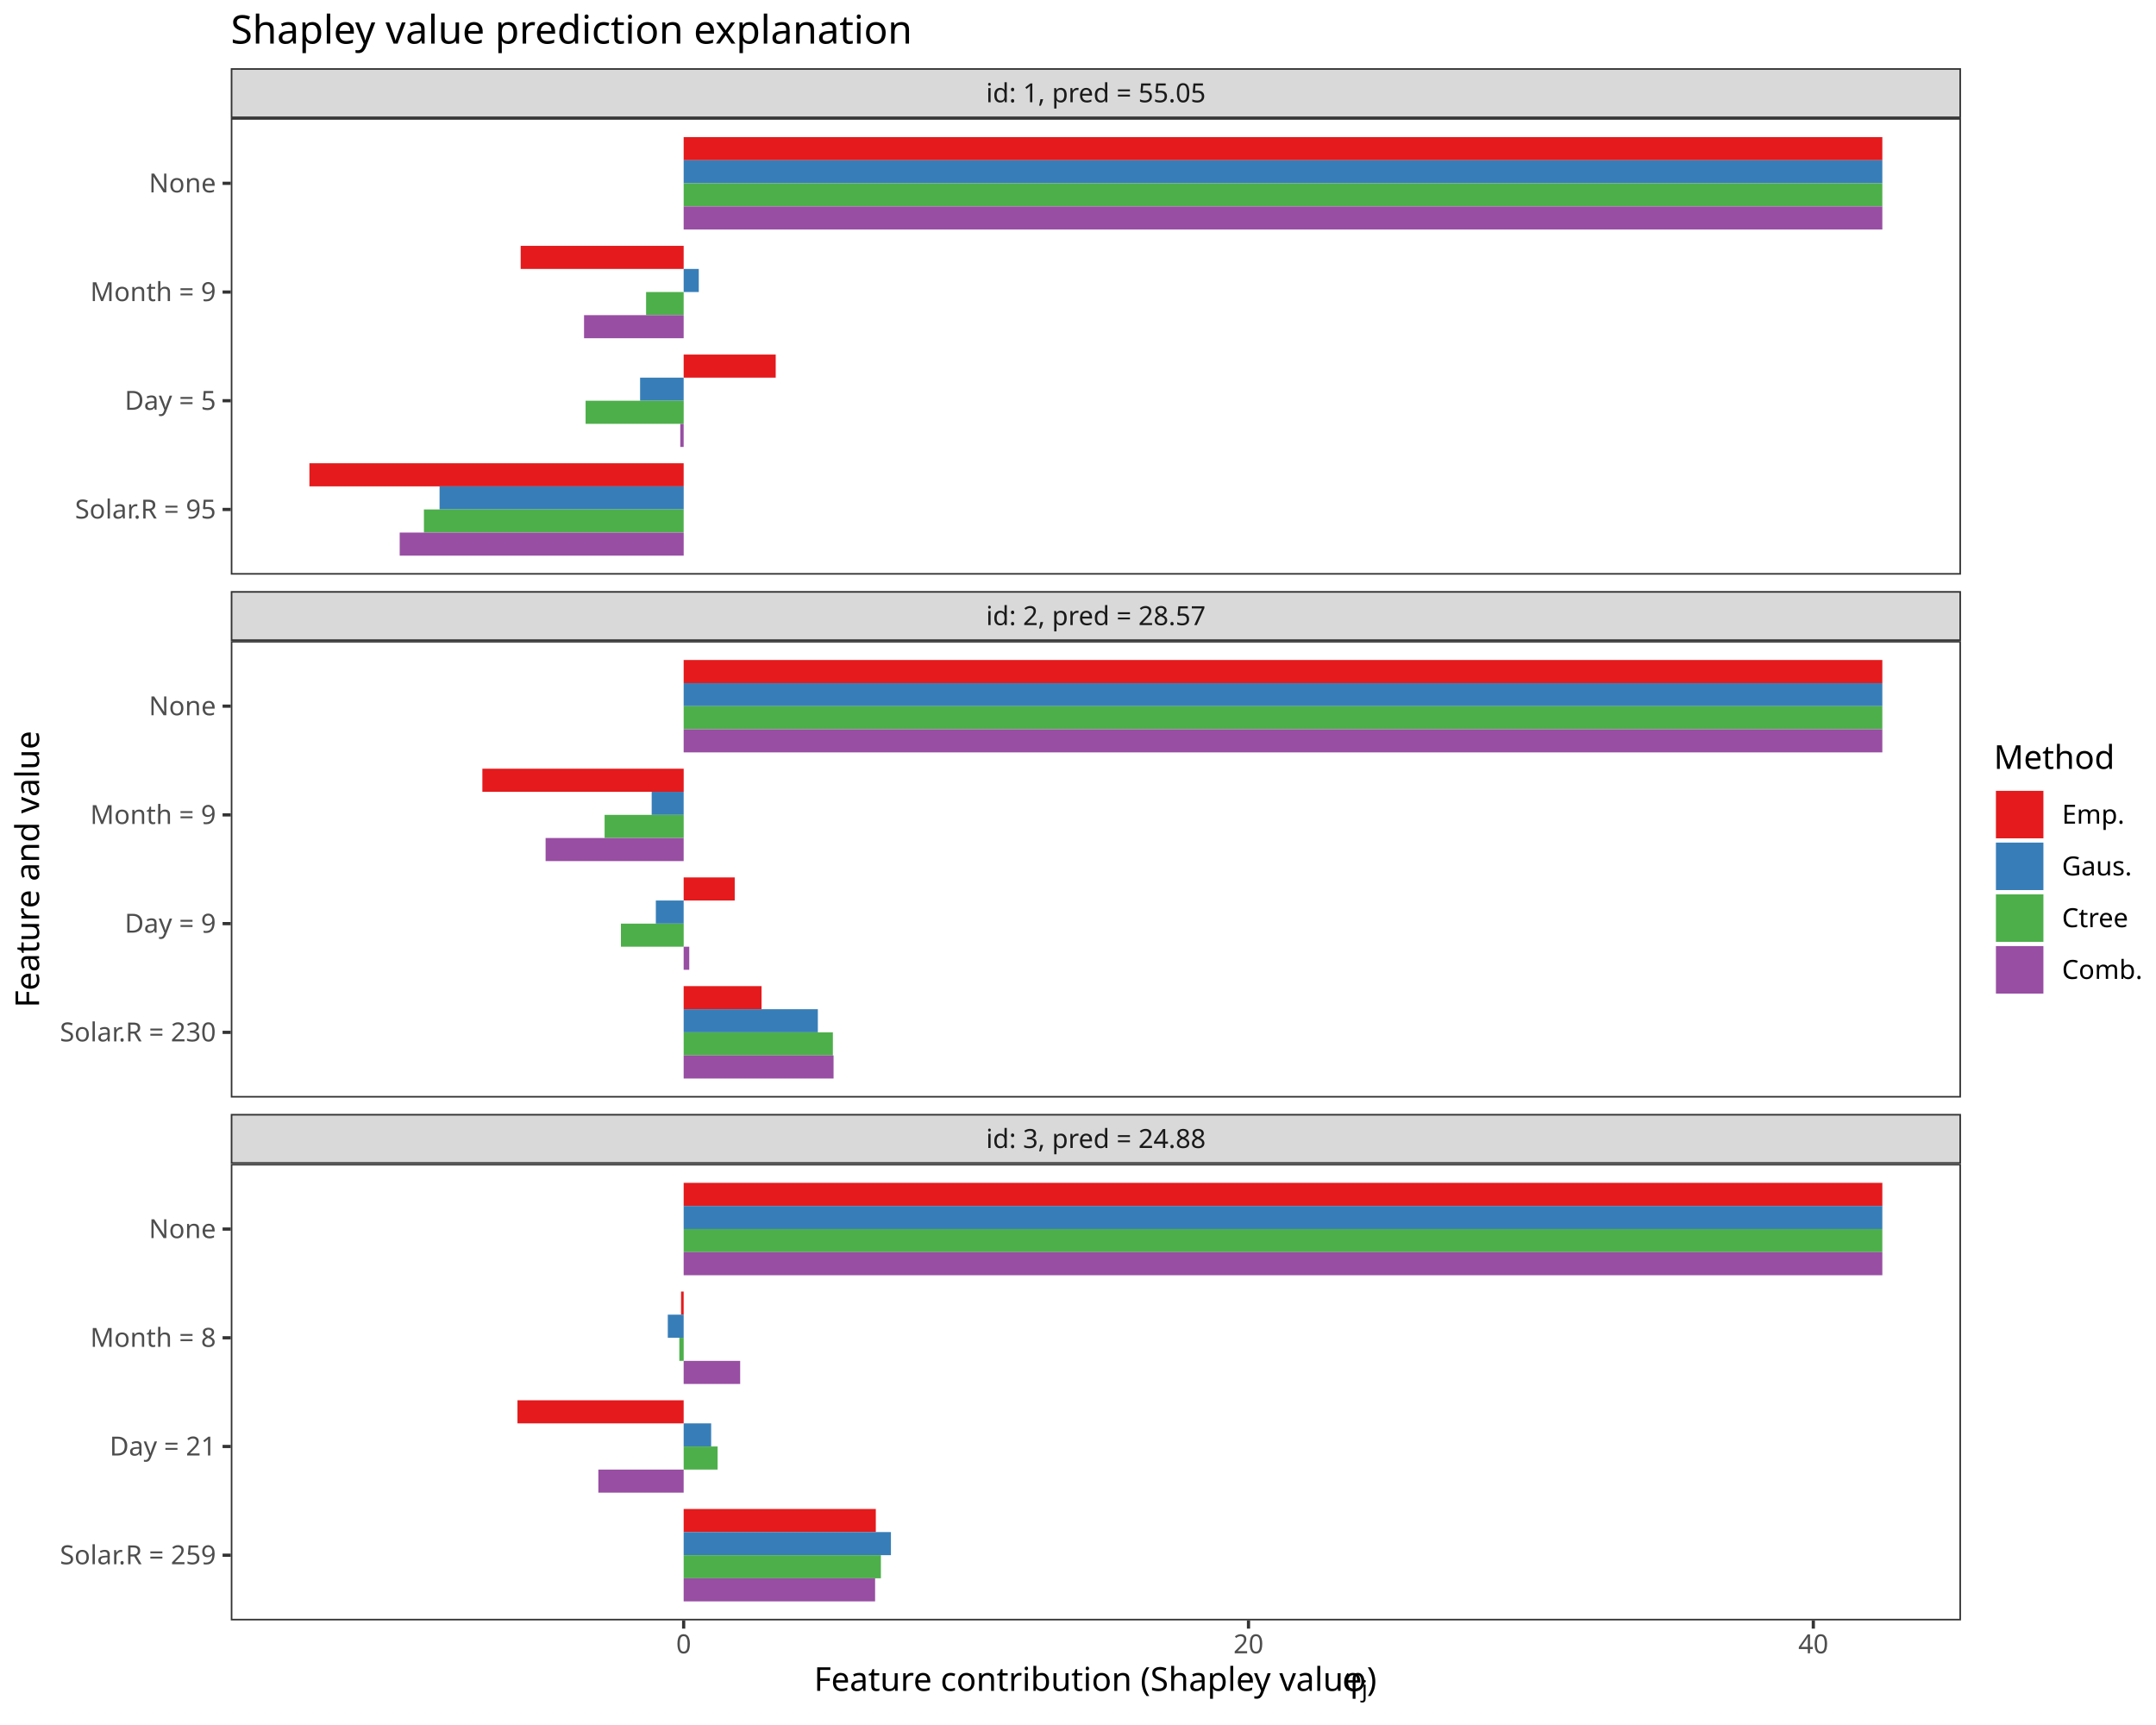
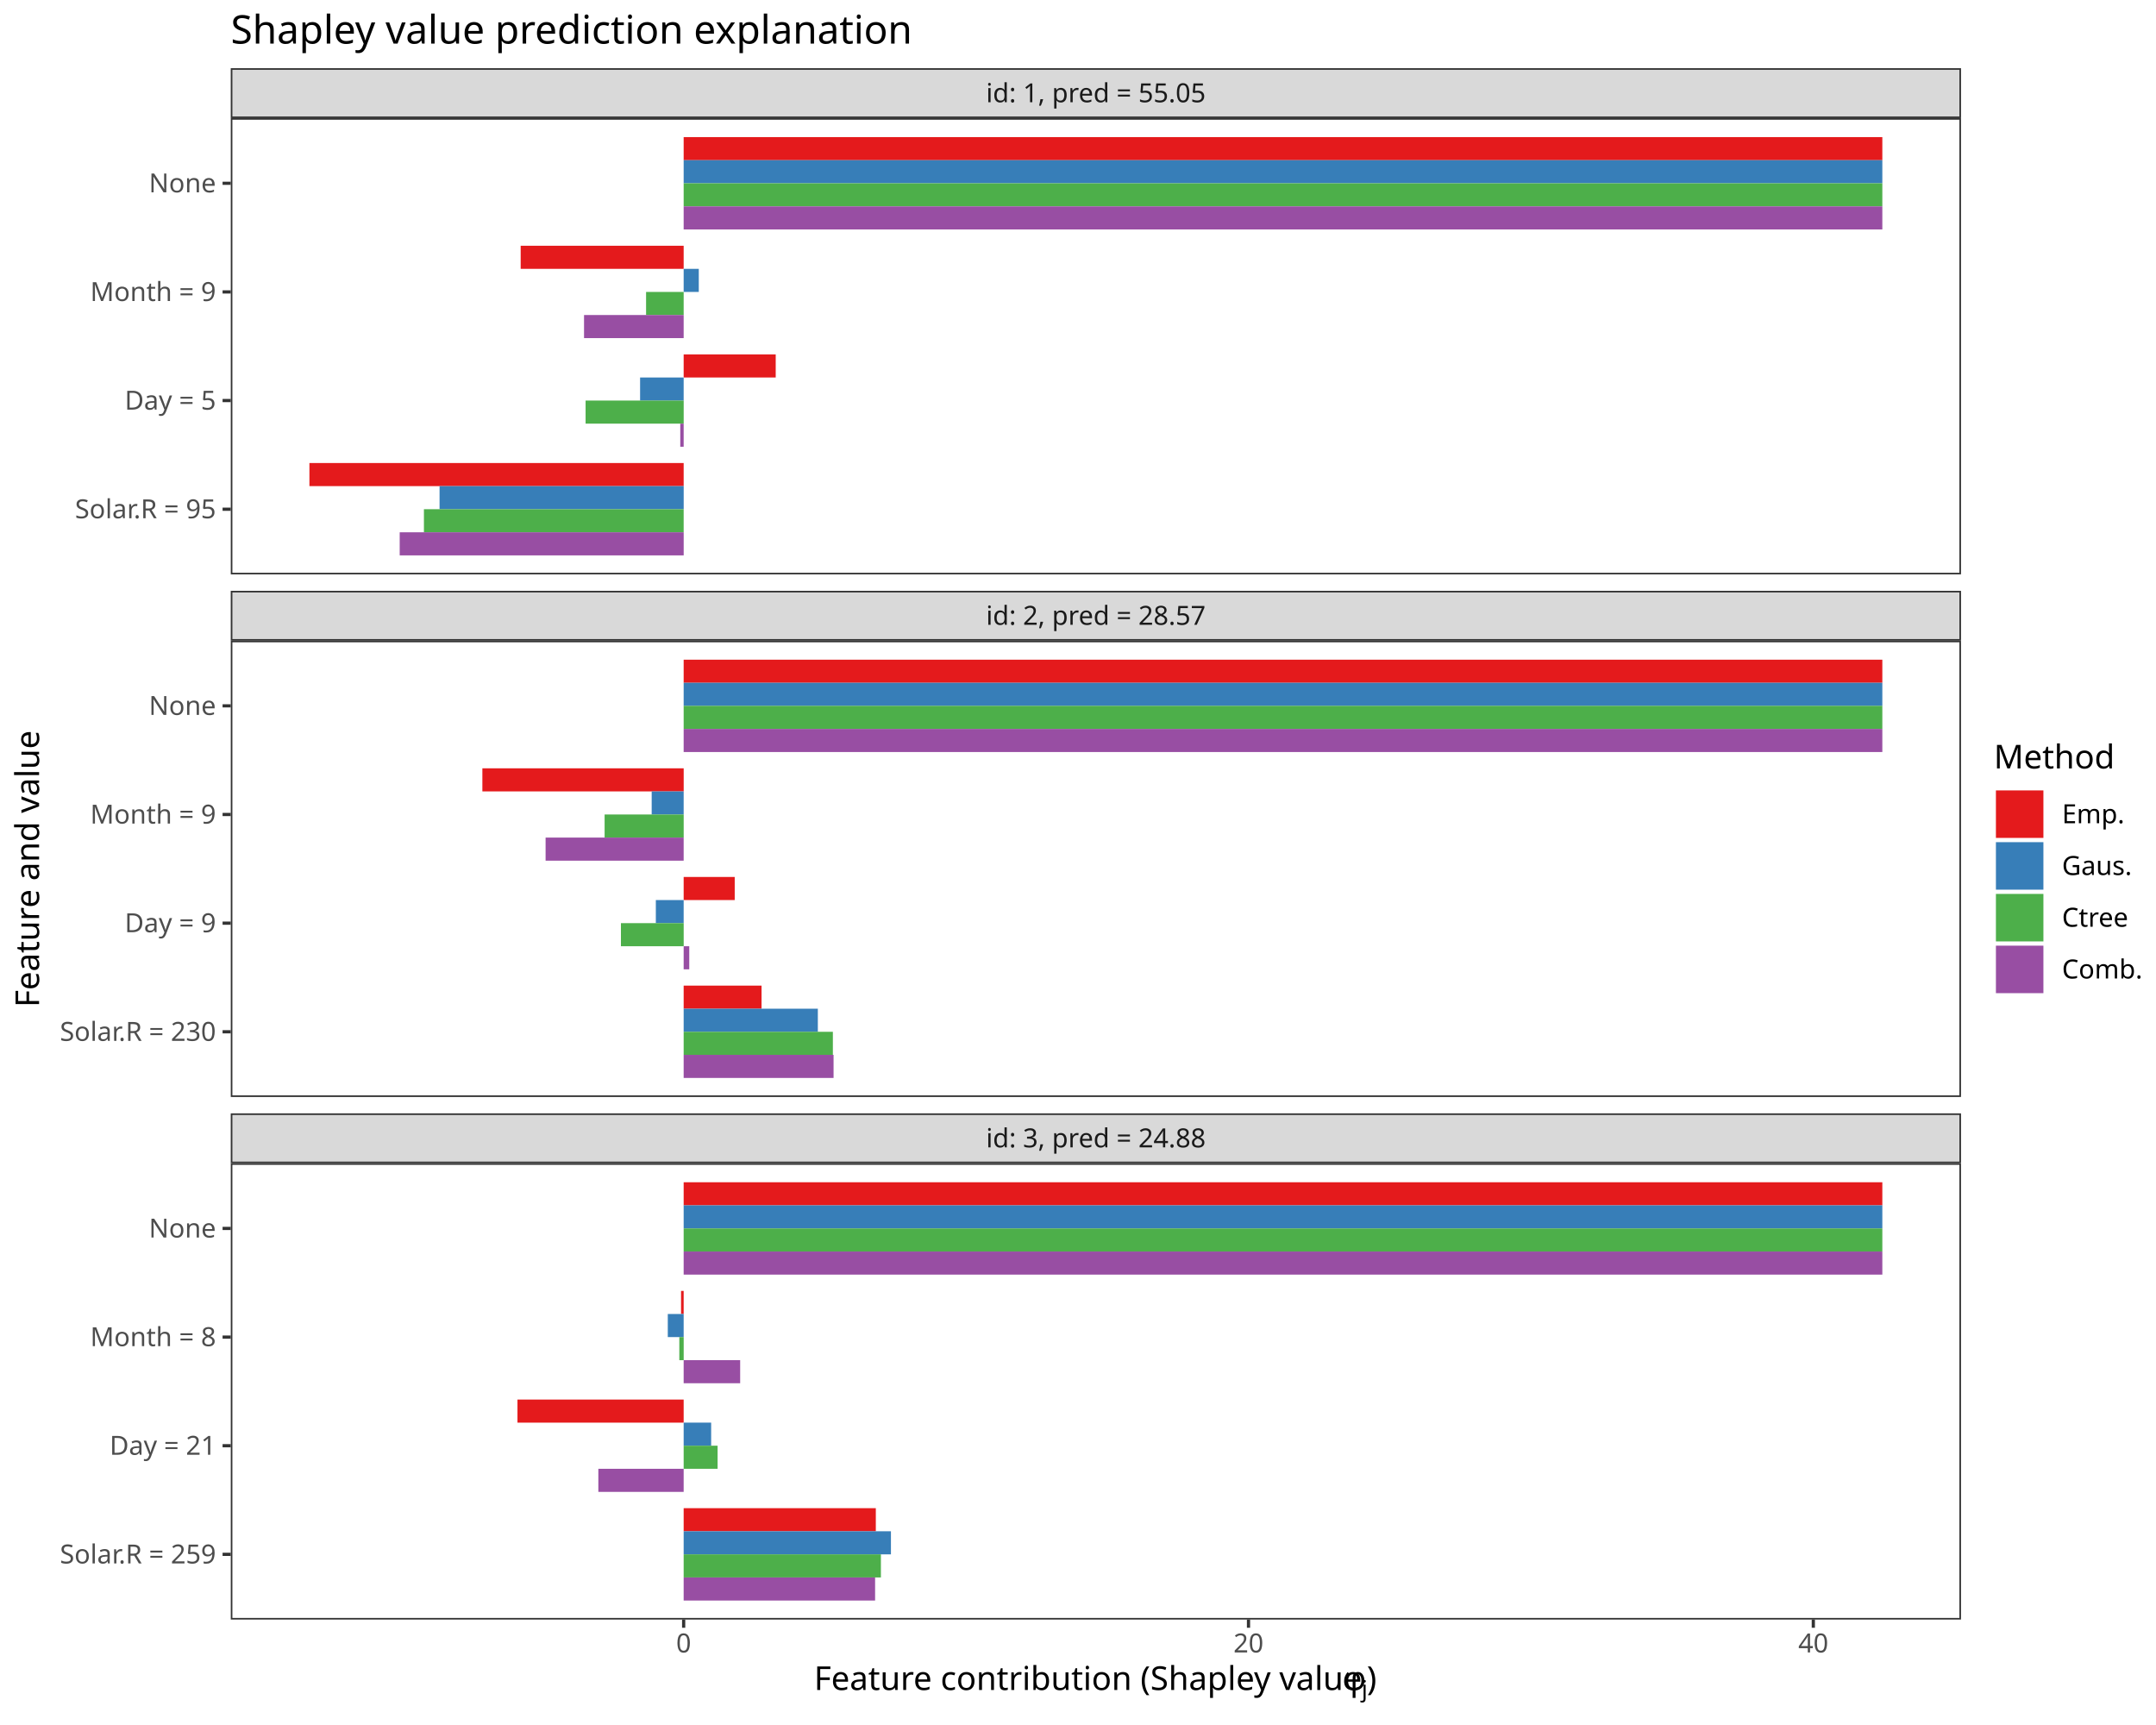
<svg xmlns="http://www.w3.org/2000/svg" class="svglite" data-engine-version="2.0" width="720.00pt" height="576.00pt" viewBox="0 0 720.00 576.00">
  <defs>
    <style type="text/css">
    .svglite line, .svglite polyline, .svglite polygon, .svglite path, .svglite rect, .svglite circle {
      fill: none;
      stroke: #000000;
      stroke-linecap: round;
      stroke-linejoin: round;
      stroke-miterlimit: 10.00;
    }
  </style>
  </defs>
  <rect width="100%" height="100%" style="stroke: none; fill: #FFFFFF;" />
  <defs>
    <clipPath id="cpMC4wMHw3MjAuMDB8MC4wMHw1NzYuMDA=">
      <rect x="0.00" y="0.00" width="720.00" height="576.00" />
    </clipPath>
  </defs>
  <g clip-path="url(#cpMC4wMHw3MjAuMDB8MC4wMHw1NzYuMDA=)">
-     <rect x="0.00" y="-0" width="720.00" height="576.00" style="stroke-width: 1.07; stroke: #FFFFFF; fill: #FFFFFF;" />
+     <rect x="0.00" y="0.00" width="720.00" height="576.00" style="stroke-width: 1.07; stroke: #FFFFFF; fill: #FFFFFF;" />
  </g>
  <defs>
-     <clipPath id="cpNzcuMDd8NjU0Ljg4fDM5LjQzfDE5MS44OQ==">
-       <rect x="77.07" y="39.43" width="577.81" height="152.46" />
+     <clipPath id="cpNzcuMDd8NjU0Ljg4fDM5LjQzfDE5MS44MA==">
+       <rect x="77.07" y="39.43" width="577.81" height="152.36" />
    </clipPath>
  </defs>
-   <g clip-path="url(#cpNzcuMDd8NjU0Ljg4fDM5LjQzfDE5MS44OQ==)">
-     <rect x="77.07" y="39.43" width="577.81" height="152.46" style="stroke-width: 1.07; stroke: none; fill: #FFFFFF;" />
-     <rect x="228.31" y="45.79" width="400.30" height="7.71" style="stroke-width: 1.07; stroke: none; stroke-linecap: butt; stroke-linejoin: miter; fill: #E41A1C;" />
-     <rect x="228.31" y="53.50" width="400.30" height="7.71" style="stroke-width: 1.07; stroke: none; stroke-linecap: butt; stroke-linejoin: miter; fill: #377EB8;" />
-     <rect x="228.31" y="61.21" width="400.30" height="7.71" style="stroke-width: 1.07; stroke: none; stroke-linecap: butt; stroke-linejoin: miter; fill: #4DAF4A;" />
-     <rect x="228.31" y="68.93" width="400.30" height="7.71" style="stroke-width: 1.07; stroke: none; stroke-linecap: butt; stroke-linejoin: miter; fill: #984EA3;" />
-     <rect x="173.88" y="82.09" width="54.43" height="7.71" style="stroke-width: 1.07; stroke: none; stroke-linecap: butt; stroke-linejoin: miter; fill: #E41A1C;" />
-     <rect x="228.31" y="89.80" width="5.05" height="7.71" style="stroke-width: 1.07; stroke: none; stroke-linecap: butt; stroke-linejoin: miter; fill: #377EB8;" />
-     <rect x="215.76" y="97.51" width="12.55" height="7.71" style="stroke-width: 1.07; stroke: none; stroke-linecap: butt; stroke-linejoin: miter; fill: #4DAF4A;" />
-     <rect x="195.04" y="105.23" width="33.27" height="7.71" style="stroke-width: 1.07; stroke: none; stroke-linecap: butt; stroke-linejoin: miter; fill: #984EA3;" />
-     <rect x="228.31" y="118.39" width="30.74" height="7.71" style="stroke-width: 1.07; stroke: none; stroke-linecap: butt; stroke-linejoin: miter; fill: #E41A1C;" />
-     <rect x="213.76" y="126.10" width="14.55" height="7.71" style="stroke-width: 1.07; stroke: none; stroke-linecap: butt; stroke-linejoin: miter; fill: #377EB8;" />
-     <rect x="195.56" y="133.81" width="32.76" height="7.71" style="stroke-width: 1.07; stroke: none; stroke-linecap: butt; stroke-linejoin: miter; fill: #4DAF4A;" />
-     <rect x="227.18" y="141.53" width="1.13" height="7.71" style="stroke-width: 1.07; stroke: none; stroke-linecap: butt; stroke-linejoin: miter; fill: #984EA3;" />
-     <rect x="103.33" y="154.69" width="124.98" height="7.71" style="stroke-width: 1.07; stroke: none; stroke-linecap: butt; stroke-linejoin: miter; fill: #E41A1C;" />
-     <rect x="146.79" y="162.40" width="81.53" height="7.71" style="stroke-width: 1.07; stroke: none; stroke-linecap: butt; stroke-linejoin: miter; fill: #377EB8;" />
-     <rect x="141.57" y="170.11" width="86.74" height="7.71" style="stroke-width: 1.07; stroke: none; stroke-linecap: butt; stroke-linejoin: miter; fill: #4DAF4A;" />
-     <rect x="133.48" y="177.83" width="94.84" height="7.71" style="stroke-width: 1.07; stroke: none; stroke-linecap: butt; stroke-linejoin: miter; fill: #984EA3;" />
-     <rect x="77.07" y="39.43" width="577.81" height="152.46" style="stroke-width: 1.07; stroke: #333333;" />
+   <g clip-path="url(#cpNzcuMDd8NjU0Ljg4fDM5LjQzfDE5MS44MA==)">
+     <rect x="77.07" y="39.43" width="577.81" height="152.36" style="stroke-width: 1.07; stroke: none; fill: #FFFFFF;" />
+     <rect x="228.31" y="45.78" width="400.30" height="7.71" style="stroke-width: 1.07; stroke: none; stroke-linecap: butt; stroke-linejoin: miter; fill: #E41A1C;" />
+     <rect x="228.31" y="53.49" width="400.30" height="7.71" style="stroke-width: 1.07; stroke: none; stroke-linecap: butt; stroke-linejoin: miter; fill: #377EB8;" />
+     <rect x="228.31" y="61.20" width="400.30" height="7.71" style="stroke-width: 1.07; stroke: none; stroke-linecap: butt; stroke-linejoin: miter; fill: #4DAF4A;" />
+     <rect x="228.31" y="68.91" width="400.30" height="7.71" style="stroke-width: 1.07; stroke: none; stroke-linecap: butt; stroke-linejoin: miter; fill: #984EA3;" />
+     <rect x="173.88" y="82.06" width="54.43" height="7.71" style="stroke-width: 1.07; stroke: none; stroke-linecap: butt; stroke-linejoin: miter; fill: #E41A1C;" />
+     <rect x="228.31" y="89.77" width="5.05" height="7.71" style="stroke-width: 1.07; stroke: none; stroke-linecap: butt; stroke-linejoin: miter; fill: #377EB8;" />
+     <rect x="215.76" y="97.48" width="12.55" height="7.71" style="stroke-width: 1.07; stroke: none; stroke-linecap: butt; stroke-linejoin: miter; fill: #4DAF4A;" />
+     <rect x="195.04" y="105.19" width="33.27" height="7.71" style="stroke-width: 1.07; stroke: none; stroke-linecap: butt; stroke-linejoin: miter; fill: #984EA3;" />
+     <rect x="228.31" y="118.34" width="30.74" height="7.71" style="stroke-width: 1.07; stroke: none; stroke-linecap: butt; stroke-linejoin: miter; fill: #E41A1C;" />
+     <rect x="213.76" y="126.05" width="14.55" height="7.71" style="stroke-width: 1.07; stroke: none; stroke-linecap: butt; stroke-linejoin: miter; fill: #377EB8;" />
+     <rect x="195.56" y="133.75" width="32.76" height="7.71" style="stroke-width: 1.07; stroke: none; stroke-linecap: butt; stroke-linejoin: miter; fill: #4DAF4A;" />
+     <rect x="227.18" y="141.46" width="1.13" height="7.71" style="stroke-width: 1.07; stroke: none; stroke-linecap: butt; stroke-linejoin: miter; fill: #984EA3;" />
+     <rect x="103.33" y="154.61" width="124.98" height="7.71" style="stroke-width: 1.07; stroke: none; stroke-linecap: butt; stroke-linejoin: miter; fill: #E41A1C;" />
+     <rect x="146.79" y="162.32" width="81.53" height="7.71" style="stroke-width: 1.07; stroke: none; stroke-linecap: butt; stroke-linejoin: miter; fill: #377EB8;" />
+     <rect x="141.57" y="170.03" width="86.74" height="7.71" style="stroke-width: 1.07; stroke: none; stroke-linecap: butt; stroke-linejoin: miter; fill: #4DAF4A;" />
+     <rect x="133.48" y="177.74" width="94.84" height="7.71" style="stroke-width: 1.07; stroke: none; stroke-linecap: butt; stroke-linejoin: miter; fill: #984EA3;" />
+     <rect x="77.07" y="39.43" width="577.81" height="152.36" style="stroke-width: 1.07; stroke: #333333;" />
  </g>
  <g clip-path="url(#cpMC4wMHw3MjAuMDB8MC4wMHw1NzYuMDA=)">
</g>
  <defs>
-     <clipPath id="cpNzcuMDd8NjU0Ljg4fDIxNC4wMnwzNjYuNDk=">
-       <rect x="77.07" y="214.02" width="577.81" height="152.46" />
+     <clipPath id="cpNzcuMDd8NjU0Ljg4fDIxMy45M3wzNjYuMjk=">
+       <rect x="77.07" y="213.93" width="577.81" height="152.36" />
    </clipPath>
  </defs>
-   <g clip-path="url(#cpNzcuMDd8NjU0Ljg4fDIxNC4wMnwzNjYuNDk=)">
-     <rect x="77.07" y="214.02" width="577.81" height="152.46" style="stroke-width: 1.07; stroke: none; fill: #FFFFFF;" />
-     <rect x="228.31" y="220.38" width="400.30" height="7.71" style="stroke-width: 1.07; stroke: none; stroke-linecap: butt; stroke-linejoin: miter; fill: #E41A1C;" />
-     <rect x="228.31" y="228.09" width="400.30" height="7.71" style="stroke-width: 1.07; stroke: none; stroke-linecap: butt; stroke-linejoin: miter; fill: #377EB8;" />
-     <rect x="228.31" y="235.80" width="400.30" height="7.71" style="stroke-width: 1.07; stroke: none; stroke-linecap: butt; stroke-linejoin: miter; fill: #4DAF4A;" />
-     <rect x="228.31" y="243.52" width="400.30" height="7.71" style="stroke-width: 1.07; stroke: none; stroke-linecap: butt; stroke-linejoin: miter; fill: #984EA3;" />
-     <rect x="161.09" y="256.68" width="67.23" height="7.71" style="stroke-width: 1.07; stroke: none; stroke-linecap: butt; stroke-linejoin: miter; fill: #E41A1C;" />
-     <rect x="217.63" y="264.39" width="10.68" height="7.71" style="stroke-width: 1.07; stroke: none; stroke-linecap: butt; stroke-linejoin: miter; fill: #377EB8;" />
-     <rect x="201.91" y="272.10" width="26.41" height="7.71" style="stroke-width: 1.07; stroke: none; stroke-linecap: butt; stroke-linejoin: miter; fill: #4DAF4A;" />
-     <rect x="182.20" y="279.82" width="46.11" height="7.71" style="stroke-width: 1.07; stroke: none; stroke-linecap: butt; stroke-linejoin: miter; fill: #984EA3;" />
-     <rect x="228.31" y="292.98" width="17.05" height="7.71" style="stroke-width: 1.07; stroke: none; stroke-linecap: butt; stroke-linejoin: miter; fill: #E41A1C;" />
-     <rect x="219.02" y="300.69" width="9.29" height="7.71" style="stroke-width: 1.07; stroke: none; stroke-linecap: butt; stroke-linejoin: miter; fill: #377EB8;" />
-     <rect x="207.36" y="308.41" width="20.96" height="7.71" style="stroke-width: 1.07; stroke: none; stroke-linecap: butt; stroke-linejoin: miter; fill: #4DAF4A;" />
-     <rect x="228.31" y="316.12" width="1.87" height="7.71" style="stroke-width: 1.07; stroke: none; stroke-linecap: butt; stroke-linejoin: miter; fill: #984EA3;" />
-     <rect x="228.31" y="329.28" width="26.01" height="7.71" style="stroke-width: 1.07; stroke: none; stroke-linecap: butt; stroke-linejoin: miter; fill: #E41A1C;" />
-     <rect x="228.31" y="336.99" width="44.81" height="7.71" style="stroke-width: 1.07; stroke: none; stroke-linecap: butt; stroke-linejoin: miter; fill: #377EB8;" />
-     <rect x="228.31" y="344.71" width="49.83" height="7.71" style="stroke-width: 1.07; stroke: none; stroke-linecap: butt; stroke-linejoin: miter; fill: #4DAF4A;" />
-     <rect x="228.31" y="352.42" width="50.06" height="7.71" style="stroke-width: 1.07; stroke: none; stroke-linecap: butt; stroke-linejoin: miter; fill: #984EA3;" />
-     <rect x="77.07" y="214.02" width="577.81" height="152.46" style="stroke-width: 1.07; stroke: #333333;" />
+   <g clip-path="url(#cpNzcuMDd8NjU0Ljg4fDIxMy45M3wzNjYuMjk=)">
+     <rect x="77.07" y="213.93" width="577.81" height="152.36" style="stroke-width: 1.07; stroke: none; fill: #FFFFFF;" />
+     <rect x="228.31" y="220.28" width="400.30" height="7.71" style="stroke-width: 1.07; stroke: none; stroke-linecap: butt; stroke-linejoin: miter; fill: #E41A1C;" />
+     <rect x="228.31" y="227.99" width="400.30" height="7.71" style="stroke-width: 1.07; stroke: none; stroke-linecap: butt; stroke-linejoin: miter; fill: #377EB8;" />
+     <rect x="228.31" y="235.69" width="400.30" height="7.71" style="stroke-width: 1.07; stroke: none; stroke-linecap: butt; stroke-linejoin: miter; fill: #4DAF4A;" />
+     <rect x="228.31" y="243.40" width="400.30" height="7.71" style="stroke-width: 1.07; stroke: none; stroke-linecap: butt; stroke-linejoin: miter; fill: #984EA3;" />
+     <rect x="161.09" y="256.55" width="67.23" height="7.71" style="stroke-width: 1.07; stroke: none; stroke-linecap: butt; stroke-linejoin: miter; fill: #E41A1C;" />
+     <rect x="217.63" y="264.26" width="10.68" height="7.71" style="stroke-width: 1.07; stroke: none; stroke-linecap: butt; stroke-linejoin: miter; fill: #377EB8;" />
+     <rect x="201.91" y="271.97" width="26.41" height="7.71" style="stroke-width: 1.07; stroke: none; stroke-linecap: butt; stroke-linejoin: miter; fill: #4DAF4A;" />
+     <rect x="182.20" y="279.68" width="46.11" height="7.71" style="stroke-width: 1.07; stroke: none; stroke-linecap: butt; stroke-linejoin: miter; fill: #984EA3;" />
+     <rect x="228.31" y="292.83" width="17.05" height="7.71" style="stroke-width: 1.07; stroke: none; stroke-linecap: butt; stroke-linejoin: miter; fill: #E41A1C;" />
+     <rect x="219.02" y="300.54" width="9.29" height="7.71" style="stroke-width: 1.07; stroke: none; stroke-linecap: butt; stroke-linejoin: miter; fill: #377EB8;" />
+     <rect x="207.36" y="308.25" width="20.96" height="7.71" style="stroke-width: 1.07; stroke: none; stroke-linecap: butt; stroke-linejoin: miter; fill: #4DAF4A;" />
+     <rect x="228.31" y="315.96" width="1.87" height="7.71" style="stroke-width: 1.07; stroke: none; stroke-linecap: butt; stroke-linejoin: miter; fill: #984EA3;" />
+     <rect x="228.31" y="329.11" width="26.01" height="7.71" style="stroke-width: 1.07; stroke: none; stroke-linecap: butt; stroke-linejoin: miter; fill: #E41A1C;" />
+     <rect x="228.31" y="336.82" width="44.81" height="7.71" style="stroke-width: 1.07; stroke: none; stroke-linecap: butt; stroke-linejoin: miter; fill: #377EB8;" />
+     <rect x="228.31" y="344.53" width="49.83" height="7.71" style="stroke-width: 1.07; stroke: none; stroke-linecap: butt; stroke-linejoin: miter; fill: #4DAF4A;" />
+     <rect x="228.31" y="352.23" width="50.06" height="7.71" style="stroke-width: 1.07; stroke: none; stroke-linecap: butt; stroke-linejoin: miter; fill: #984EA3;" />
+     <rect x="77.07" y="213.93" width="577.81" height="152.36" style="stroke-width: 1.07; stroke: #333333;" />
  </g>
  <g clip-path="url(#cpMC4wMHw3MjAuMDB8MC4wMHw1NzYuMDA=)">
</g>
  <defs>
-     <clipPath id="cpNzcuMDd8NjU0Ljg4fDM4OC42Mnw1NDEuMDg=">
-       <rect x="77.07" y="388.62" width="577.81" height="152.46" />
+     <clipPath id="cpNzcuMDd8NjU0Ljg4fDM4OC40Mnw1NDAuNzk=">
+       <rect x="77.07" y="388.42" width="577.81" height="152.36" />
    </clipPath>
  </defs>
-   <g clip-path="url(#cpNzcuMDd8NjU0Ljg4fDM4OC42Mnw1NDEuMDg=)">
-     <rect x="77.07" y="388.62" width="577.81" height="152.46" style="stroke-width: 1.07; stroke: none; fill: #FFFFFF;" />
-     <rect x="228.31" y="394.97" width="400.30" height="7.71" style="stroke-width: 1.07; stroke: none; stroke-linecap: butt; stroke-linejoin: miter; fill: #E41A1C;" />
-     <rect x="228.31" y="402.68" width="400.30" height="7.71" style="stroke-width: 1.07; stroke: none; stroke-linecap: butt; stroke-linejoin: miter; fill: #377EB8;" />
-     <rect x="228.31" y="410.40" width="400.30" height="7.71" style="stroke-width: 1.07; stroke: none; stroke-linecap: butt; stroke-linejoin: miter; fill: #4DAF4A;" />
-     <rect x="228.31" y="418.11" width="400.30" height="7.71" style="stroke-width: 1.07; stroke: none; stroke-linecap: butt; stroke-linejoin: miter; fill: #984EA3;" />
-     <rect x="227.44" y="431.27" width="0.87" height="7.71" style="stroke-width: 1.07; stroke: none; stroke-linecap: butt; stroke-linejoin: miter; fill: #E41A1C;" />
-     <rect x="223.01" y="438.98" width="5.30" height="7.71" style="stroke-width: 1.07; stroke: none; stroke-linecap: butt; stroke-linejoin: miter; fill: #377EB8;" />
-     <rect x="226.86" y="446.70" width="1.46" height="7.71" style="stroke-width: 1.07; stroke: none; stroke-linecap: butt; stroke-linejoin: miter; fill: #4DAF4A;" />
-     <rect x="228.31" y="454.41" width="18.87" height="7.71" style="stroke-width: 1.07; stroke: none; stroke-linecap: butt; stroke-linejoin: miter; fill: #984EA3;" />
-     <rect x="172.81" y="467.57" width="55.50" height="7.71" style="stroke-width: 1.07; stroke: none; stroke-linecap: butt; stroke-linejoin: miter; fill: #E41A1C;" />
-     <rect x="228.31" y="475.28" width="9.18" height="7.71" style="stroke-width: 1.07; stroke: none; stroke-linecap: butt; stroke-linejoin: miter; fill: #377EB8;" />
-     <rect x="228.31" y="483.00" width="11.33" height="7.71" style="stroke-width: 1.07; stroke: none; stroke-linecap: butt; stroke-linejoin: miter; fill: #4DAF4A;" />
-     <rect x="199.82" y="490.71" width="28.49" height="7.71" style="stroke-width: 1.07; stroke: none; stroke-linecap: butt; stroke-linejoin: miter; fill: #984EA3;" />
-     <rect x="228.31" y="503.87" width="64.17" height="7.71" style="stroke-width: 1.07; stroke: none; stroke-linecap: butt; stroke-linejoin: miter; fill: #E41A1C;" />
-     <rect x="228.31" y="511.58" width="69.22" height="7.71" style="stroke-width: 1.07; stroke: none; stroke-linecap: butt; stroke-linejoin: miter; fill: #377EB8;" />
-     <rect x="228.31" y="519.30" width="65.87" height="7.71" style="stroke-width: 1.07; stroke: none; stroke-linecap: butt; stroke-linejoin: miter; fill: #4DAF4A;" />
-     <rect x="228.31" y="527.01" width="63.93" height="7.71" style="stroke-width: 1.07; stroke: none; stroke-linecap: butt; stroke-linejoin: miter; fill: #984EA3;" />
-     <rect x="77.07" y="388.62" width="577.81" height="152.46" style="stroke-width: 1.07; stroke: #333333;" />
+   <g clip-path="url(#cpNzcuMDd8NjU0Ljg4fDM4OC40Mnw1NDAuNzk=)">
+     <rect x="77.07" y="388.42" width="577.81" height="152.36" style="stroke-width: 1.07; stroke: none; fill: #FFFFFF;" />
+     <rect x="228.31" y="394.77" width="400.30" height="7.71" style="stroke-width: 1.07; stroke: none; stroke-linecap: butt; stroke-linejoin: miter; fill: #E41A1C;" />
+     <rect x="228.31" y="402.48" width="400.30" height="7.71" style="stroke-width: 1.07; stroke: none; stroke-linecap: butt; stroke-linejoin: miter; fill: #377EB8;" />
+     <rect x="228.31" y="410.19" width="400.30" height="7.71" style="stroke-width: 1.07; stroke: none; stroke-linecap: butt; stroke-linejoin: miter; fill: #4DAF4A;" />
+     <rect x="228.31" y="417.90" width="400.30" height="7.71" style="stroke-width: 1.07; stroke: none; stroke-linecap: butt; stroke-linejoin: miter; fill: #984EA3;" />
+     <rect x="227.44" y="431.05" width="0.87" height="7.71" style="stroke-width: 1.07; stroke: none; stroke-linecap: butt; stroke-linejoin: miter; fill: #E41A1C;" />
+     <rect x="223.01" y="438.76" width="5.30" height="7.71" style="stroke-width: 1.07; stroke: none; stroke-linecap: butt; stroke-linejoin: miter; fill: #377EB8;" />
+     <rect x="226.86" y="446.47" width="1.46" height="7.71" style="stroke-width: 1.07; stroke: none; stroke-linecap: butt; stroke-linejoin: miter; fill: #4DAF4A;" />
+     <rect x="228.31" y="454.17" width="18.87" height="7.71" style="stroke-width: 1.07; stroke: none; stroke-linecap: butt; stroke-linejoin: miter; fill: #984EA3;" />
+     <rect x="172.81" y="467.33" width="55.50" height="7.71" style="stroke-width: 1.07; stroke: none; stroke-linecap: butt; stroke-linejoin: miter; fill: #E41A1C;" />
+     <rect x="228.31" y="475.03" width="9.18" height="7.71" style="stroke-width: 1.07; stroke: none; stroke-linecap: butt; stroke-linejoin: miter; fill: #377EB8;" />
+     <rect x="228.31" y="482.74" width="11.33" height="7.71" style="stroke-width: 1.07; stroke: none; stroke-linecap: butt; stroke-linejoin: miter; fill: #4DAF4A;" />
+     <rect x="199.82" y="490.45" width="28.49" height="7.71" style="stroke-width: 1.07; stroke: none; stroke-linecap: butt; stroke-linejoin: miter; fill: #984EA3;" />
+     <rect x="228.31" y="503.60" width="64.17" height="7.71" style="stroke-width: 1.07; stroke: none; stroke-linecap: butt; stroke-linejoin: miter; fill: #E41A1C;" />
+     <rect x="228.31" y="511.31" width="69.22" height="7.71" style="stroke-width: 1.07; stroke: none; stroke-linecap: butt; stroke-linejoin: miter; fill: #377EB8;" />
+     <rect x="228.31" y="519.02" width="65.87" height="7.71" style="stroke-width: 1.07; stroke: none; stroke-linecap: butt; stroke-linejoin: miter; fill: #4DAF4A;" />
+     <rect x="228.31" y="526.73" width="63.93" height="7.71" style="stroke-width: 1.07; stroke: none; stroke-linecap: butt; stroke-linejoin: miter; fill: #984EA3;" />
+     <rect x="77.07" y="388.42" width="577.81" height="152.36" style="stroke-width: 1.07; stroke: #333333;" />
  </g>
  <g clip-path="url(#cpMC4wMHw3MjAuMDB8MC4wMHw1NzYuMDA=)">
</g>
  <defs>
-     <clipPath id="cpNzcuMDd8NjU0Ljg4fDM3MS45NnwzODguNjI=">
-       <rect x="77.07" y="371.96" width="577.81" height="16.65" />
+     <clipPath id="cpNzcuMDd8NjU0Ljg4fDM3MS43N3wzODguNDI=">
+       <rect x="77.07" y="371.77" width="577.81" height="16.65" />
    </clipPath>
  </defs>
-   <g clip-path="url(#cpNzcuMDd8NjU0Ljg4fDM3MS45NnwzODguNjI=)">
-     <rect x="77.07" y="371.96" width="577.81" height="16.65" style="stroke-width: 1.07; stroke: #333333; fill: #D9D9D9;" />
-     <text x="365.97" y="383.32" text-anchor="middle" style="font-size: 8.80px; fill: #1A1A1A; font-family: sans;" textLength="71.19px" lengthAdjust="spacingAndGlyphs">id: 3, pred = 24.88</text>
+   <g clip-path="url(#cpNzcuMDd8NjU0Ljg4fDM3MS43N3wzODguNDI=)">
+     <rect x="77.07" y="371.77" width="577.81" height="16.65" style="stroke-width: 1.07; stroke: #333333; fill: #D9D9D9;" />
+     <text x="365.97" y="383.12" text-anchor="middle" style="font-size: 8.80px; fill: #1A1A1A; font-family: sans;" textLength="71.19px" lengthAdjust="spacingAndGlyphs">id: 3, pred = 24.88</text>
  </g>
  <g clip-path="url(#cpMC4wMHw3MjAuMDB8MC4wMHw1NzYuMDA=)">
</g>
  <defs>
-     <clipPath id="cpNzcuMDd8NjU0Ljg4fDE5Ny4zN3wyMTQuMDI=">
-       <rect x="77.07" y="197.37" width="577.81" height="16.65" />
+     <clipPath id="cpNzcuMDd8NjU0Ljg4fDE5Ny4yOHwyMTMuOTM=">
+       <rect x="77.07" y="197.28" width="577.81" height="16.65" />
    </clipPath>
  </defs>
-   <g clip-path="url(#cpNzcuMDd8NjU0Ljg4fDE5Ny4zN3wyMTQuMDI=)">
-     <rect x="77.07" y="197.37" width="577.81" height="16.65" style="stroke-width: 1.07; stroke: #333333; fill: #D9D9D9;" />
-     <text x="365.97" y="208.73" text-anchor="middle" style="font-size: 8.80px; fill: #1A1A1A; font-family: sans;" textLength="71.19px" lengthAdjust="spacingAndGlyphs">id: 2, pred = 28.57</text>
+   <g clip-path="url(#cpNzcuMDd8NjU0Ljg4fDE5Ny4yOHwyMTMuOTM=)">
+     <rect x="77.07" y="197.28" width="577.81" height="16.65" style="stroke-width: 1.07; stroke: #333333; fill: #D9D9D9;" />
+     <text x="365.97" y="208.63" text-anchor="middle" style="font-size: 8.80px; fill: #1A1A1A; font-family: sans;" textLength="71.19px" lengthAdjust="spacingAndGlyphs">id: 2, pred = 28.57</text>
  </g>
  <g clip-path="url(#cpMC4wMHw3MjAuMDB8MC4wMHw1NzYuMDA=)">
</g>
  <defs>
    <clipPath id="cpNzcuMDd8NjU0Ljg4fDIyLjc4fDM5LjQz">
      <rect x="77.07" y="22.78" width="577.81" height="16.65" />
    </clipPath>
  </defs>
  <g clip-path="url(#cpNzcuMDd8NjU0Ljg4fDIyLjc4fDM5LjQz)">
    <rect x="77.07" y="22.78" width="577.81" height="16.65" style="stroke-width: 1.07; stroke: #333333; fill: #D9D9D9;" />
    <text x="365.97" y="34.14" text-anchor="middle" style="font-size: 8.80px; fill: #1A1A1A; font-family: sans;" textLength="71.19px" lengthAdjust="spacingAndGlyphs">id: 1, pred = 55.05</text>
  </g>
  <g clip-path="url(#cpMC4wMHw3MjAuMDB8MC4wMHw1NzYuMDA=)">
-     <polyline points="228.31,543.82 228.31,541.08 " style="stroke-width: 1.07; stroke: #333333; stroke-linecap: butt;" />
-     <polyline points="416.94,543.82 416.94,541.08 " style="stroke-width: 1.07; stroke: #333333; stroke-linecap: butt;" />
-     <polyline points="605.56,543.82 605.56,541.08 " style="stroke-width: 1.07; stroke: #333333; stroke-linecap: butt;" />
-     <text x="228.31" y="552.06" text-anchor="middle" style="font-size: 8.80px; fill: #4D4D4D; font-family: sans;" textLength="4.89px" lengthAdjust="spacingAndGlyphs">0</text>
-     <text x="416.94" y="552.06" text-anchor="middle" style="font-size: 8.80px; fill: #4D4D4D; font-family: sans;" textLength="9.79px" lengthAdjust="spacingAndGlyphs">20</text>
-     <text x="605.56" y="552.06" text-anchor="middle" style="font-size: 8.80px; fill: #4D4D4D; font-family: sans;" textLength="9.79px" lengthAdjust="spacingAndGlyphs">40</text>
-     <text x="72.13" y="173.14" text-anchor="end" style="font-size: 8.80px; fill: #4D4D4D; font-family: sans;" textLength="49.17px" lengthAdjust="spacingAndGlyphs">Solar.R = 95</text>
-     <text x="72.13" y="136.84" text-anchor="end" style="font-size: 8.80px; fill: #4D4D4D; font-family: sans;" textLength="30.58px" lengthAdjust="spacingAndGlyphs">Day = 5</text>
-     <text x="72.13" y="100.54" text-anchor="end" style="font-size: 8.80px; fill: #4D4D4D; font-family: sans;" textLength="39.39px" lengthAdjust="spacingAndGlyphs">Month = 9</text>
-     <text x="72.13" y="64.24" text-anchor="end" style="font-size: 8.80px; fill: #4D4D4D; font-family: sans;" textLength="21.04px" lengthAdjust="spacingAndGlyphs">None</text>
-     <polyline points="74.33,170.11 77.07,170.11 " style="stroke-width: 1.07; stroke: #333333; stroke-linecap: butt;" />
-     <polyline points="74.33,133.81 77.07,133.81 " style="stroke-width: 1.07; stroke: #333333; stroke-linecap: butt;" />
-     <polyline points="74.33,97.51 77.07,97.51 " style="stroke-width: 1.07; stroke: #333333; stroke-linecap: butt;" />
-     <polyline points="74.33,61.21 77.07,61.21 " style="stroke-width: 1.07; stroke: #333333; stroke-linecap: butt;" />
-     <text x="72.13" y="347.73" text-anchor="end" style="font-size: 8.80px; fill: #4D4D4D; font-family: sans;" textLength="54.06px" lengthAdjust="spacingAndGlyphs">Solar.R = 230</text>
-     <text x="72.13" y="311.43" text-anchor="end" style="font-size: 8.80px; fill: #4D4D4D; font-family: sans;" textLength="30.58px" lengthAdjust="spacingAndGlyphs">Day = 9</text>
-     <text x="72.13" y="275.13" text-anchor="end" style="font-size: 8.80px; fill: #4D4D4D; font-family: sans;" textLength="39.39px" lengthAdjust="spacingAndGlyphs">Month = 9</text>
-     <text x="72.13" y="238.83" text-anchor="end" style="font-size: 8.80px; fill: #4D4D4D; font-family: sans;" textLength="21.04px" lengthAdjust="spacingAndGlyphs">None</text>
-     <polyline points="74.33,344.71 77.07,344.71 " style="stroke-width: 1.07; stroke: #333333; stroke-linecap: butt;" />
-     <polyline points="74.33,308.41 77.07,308.41 " style="stroke-width: 1.07; stroke: #333333; stroke-linecap: butt;" />
-     <polyline points="74.33,272.10 77.07,272.10 " style="stroke-width: 1.07; stroke: #333333; stroke-linecap: butt;" />
-     <polyline points="74.33,235.80 77.07,235.80 " style="stroke-width: 1.07; stroke: #333333; stroke-linecap: butt;" />
-     <text x="72.13" y="522.32" text-anchor="end" style="font-size: 8.80px; fill: #4D4D4D; font-family: sans;" textLength="54.06px" lengthAdjust="spacingAndGlyphs">Solar.R = 259</text>
-     <text x="72.13" y="486.02" text-anchor="end" style="font-size: 8.80px; fill: #4D4D4D; font-family: sans;" textLength="35.48px" lengthAdjust="spacingAndGlyphs">Day = 21</text>
-     <text x="72.13" y="449.72" text-anchor="end" style="font-size: 8.80px; fill: #4D4D4D; font-family: sans;" textLength="39.39px" lengthAdjust="spacingAndGlyphs">Month = 8</text>
-     <text x="72.13" y="413.42" text-anchor="end" style="font-size: 8.80px; fill: #4D4D4D; font-family: sans;" textLength="21.04px" lengthAdjust="spacingAndGlyphs">None</text>
-     <polyline points="74.33,519.30 77.07,519.30 " style="stroke-width: 1.07; stroke: #333333; stroke-linecap: butt;" />
-     <polyline points="74.33,483.00 77.07,483.00 " style="stroke-width: 1.07; stroke: #333333; stroke-linecap: butt;" />
-     <polyline points="74.33,446.70 77.07,446.70 " style="stroke-width: 1.07; stroke: #333333; stroke-linecap: butt;" />
-     <polyline points="74.33,410.40 77.07,410.40 " style="stroke-width: 1.07; stroke: #333333; stroke-linecap: butt;" />
-     <text x="271.85" y="564.60" style="font-size: 11.00px; font-family: sans;" textLength="173.67px" lengthAdjust="spacingAndGlyphs">Feature contribution (Shapley value</text>
-     <text x="445.52" y="564.60" style="font-size: 11.00px; font-family: sans;" textLength="2.75px" lengthAdjust="spacingAndGlyphs"> </text>
-     <text x="448.27" y="564.60" style="font-size: 11.00px; font-family: sans;" textLength="6.45px" lengthAdjust="spacingAndGlyphs">φ</text>
+     <polyline points="228.31,543.53 228.31,540.79 " style="stroke-width: 1.07; stroke: #333333; stroke-linecap: butt;" />
+     <polyline points="416.94,543.53 416.94,540.79 " style="stroke-width: 1.07; stroke: #333333; stroke-linecap: butt;" />
+     <polyline points="605.56,543.53 605.56,540.79 " style="stroke-width: 1.07; stroke: #333333; stroke-linecap: butt;" />
+     <text x="228.31" y="551.77" text-anchor="middle" style="font-size: 8.80px; fill: #4D4D4D; font-family: sans;" textLength="4.89px" lengthAdjust="spacingAndGlyphs">0</text>
+     <text x="416.94" y="551.77" text-anchor="middle" style="font-size: 8.80px; fill: #4D4D4D; font-family: sans;" textLength="9.79px" lengthAdjust="spacingAndGlyphs">20</text>
+     <text x="605.56" y="551.77" text-anchor="middle" style="font-size: 8.80px; fill: #4D4D4D; font-family: sans;" textLength="9.79px" lengthAdjust="spacingAndGlyphs">40</text>
+     <text x="72.13" y="173.06" text-anchor="end" style="font-size: 8.80px; fill: #4D4D4D; font-family: sans;" textLength="49.17px" lengthAdjust="spacingAndGlyphs">Solar.R = 95</text>
+     <text x="72.13" y="136.78" text-anchor="end" style="font-size: 8.80px; fill: #4D4D4D; font-family: sans;" textLength="30.58px" lengthAdjust="spacingAndGlyphs">Day = 5</text>
+     <text x="72.13" y="100.51" text-anchor="end" style="font-size: 8.80px; fill: #4D4D4D; font-family: sans;" textLength="39.39px" lengthAdjust="spacingAndGlyphs">Month = 9</text>
+     <text x="72.13" y="64.23" text-anchor="end" style="font-size: 8.80px; fill: #4D4D4D; font-family: sans;" textLength="21.04px" lengthAdjust="spacingAndGlyphs">None</text>
+     <polyline points="74.33,170.03 77.07,170.03 " style="stroke-width: 1.07; stroke: #333333; stroke-linecap: butt;" />
+     <polyline points="74.33,133.75 77.07,133.75 " style="stroke-width: 1.07; stroke: #333333; stroke-linecap: butt;" />
+     <polyline points="74.33,97.48 77.07,97.48 " style="stroke-width: 1.07; stroke: #333333; stroke-linecap: butt;" />
+     <polyline points="74.33,61.20 77.07,61.20 " style="stroke-width: 1.07; stroke: #333333; stroke-linecap: butt;" />
+     <text x="72.13" y="347.55" text-anchor="end" style="font-size: 8.80px; fill: #4D4D4D; font-family: sans;" textLength="54.06px" lengthAdjust="spacingAndGlyphs">Solar.R = 230</text>
+     <text x="72.13" y="311.28" text-anchor="end" style="font-size: 8.80px; fill: #4D4D4D; font-family: sans;" textLength="30.58px" lengthAdjust="spacingAndGlyphs">Day = 9</text>
+     <text x="72.13" y="275.00" text-anchor="end" style="font-size: 8.80px; fill: #4D4D4D; font-family: sans;" textLength="39.39px" lengthAdjust="spacingAndGlyphs">Month = 9</text>
+     <text x="72.13" y="238.72" text-anchor="end" style="font-size: 8.80px; fill: #4D4D4D; font-family: sans;" textLength="21.04px" lengthAdjust="spacingAndGlyphs">None</text>
+     <polyline points="74.33,344.53 77.07,344.53 " style="stroke-width: 1.07; stroke: #333333; stroke-linecap: butt;" />
+     <polyline points="74.33,308.25 77.07,308.25 " style="stroke-width: 1.07; stroke: #333333; stroke-linecap: butt;" />
+     <polyline points="74.33,271.97 77.07,271.97 " style="stroke-width: 1.07; stroke: #333333; stroke-linecap: butt;" />
+     <polyline points="74.33,235.69 77.07,235.69 " style="stroke-width: 1.07; stroke: #333333; stroke-linecap: butt;" />
+     <text x="72.13" y="522.05" text-anchor="end" style="font-size: 8.80px; fill: #4D4D4D; font-family: sans;" textLength="54.06px" lengthAdjust="spacingAndGlyphs">Solar.R = 259</text>
+     <text x="72.13" y="485.77" text-anchor="end" style="font-size: 8.80px; fill: #4D4D4D; font-family: sans;" textLength="35.48px" lengthAdjust="spacingAndGlyphs">Day = 21</text>
+     <text x="72.13" y="449.49" text-anchor="end" style="font-size: 8.80px; fill: #4D4D4D; font-family: sans;" textLength="39.39px" lengthAdjust="spacingAndGlyphs">Month = 8</text>
+     <text x="72.13" y="413.22" text-anchor="end" style="font-size: 8.80px; fill: #4D4D4D; font-family: sans;" textLength="21.04px" lengthAdjust="spacingAndGlyphs">None</text>
+     <polyline points="74.33,519.02 77.07,519.02 " style="stroke-width: 1.07; stroke: #333333; stroke-linecap: butt;" />
+     <polyline points="74.33,482.74 77.07,482.74 " style="stroke-width: 1.07; stroke: #333333; stroke-linecap: butt;" />
+     <polyline points="74.33,446.47 77.07,446.47 " style="stroke-width: 1.07; stroke: #333333; stroke-linecap: butt;" />
+     <polyline points="74.33,410.19 77.07,410.19 " style="stroke-width: 1.07; stroke: #333333; stroke-linecap: butt;" />
+     <text x="271.85" y="564.31" style="font-size: 11.00px; font-family: sans;" textLength="173.67px" lengthAdjust="spacingAndGlyphs">Feature contribution (Shapley value</text>
+     <text x="445.52" y="564.31" style="font-size: 11.00px; font-family: sans;" textLength="2.75px" lengthAdjust="spacingAndGlyphs"> </text>
+     <text x="448.27" y="564.31" style="font-size: 11.00px; font-family: sans;" textLength="6.45px" lengthAdjust="spacingAndGlyphs">φ</text>
    <text x="454.72" y="566.64" style="font-size: 7.70px; font-family: sans;" textLength="1.71px" lengthAdjust="spacingAndGlyphs">j</text>
-     <text x="456.43" y="564.60" style="font-size: 11.00px; font-family: sans;" textLength="3.66px" lengthAdjust="spacingAndGlyphs">)</text>
-     <text transform="translate(13.05,290.25) rotate(-90)" text-anchor="middle" style="font-size: 11.00px; font-family: sans;" textLength="88.68px" lengthAdjust="spacingAndGlyphs">Feature and value</text>
-     <rect x="665.84" y="248.03" width="48.68" height="84.45" style="stroke-width: 1.07; stroke: none; fill: #FFFFFF;" />
-     <text x="665.84" y="256.74" style="font-size: 11.00px; font-family: sans;" textLength="36.70px" lengthAdjust="spacingAndGlyphs">Method</text>
-     <rect x="665.84" y="263.36" width="17.28" height="17.28" style="stroke-width: 1.07; stroke: none; fill: #FFFFFF;" />
-     <rect x="666.54" y="264.07" width="15.86" height="15.86" style="stroke-width: 1.07; stroke: none; stroke-linecap: butt; stroke-linejoin: miter; fill: #E41A1C;" />
-     <rect x="665.84" y="280.64" width="17.28" height="17.28" style="stroke-width: 1.07; stroke: none; fill: #FFFFFF;" />
-     <rect x="666.54" y="281.35" width="15.86" height="15.86" style="stroke-width: 1.07; stroke: none; stroke-linecap: butt; stroke-linejoin: miter; fill: #377EB8;" />
-     <rect x="665.84" y="297.92" width="17.28" height="17.28" style="stroke-width: 1.07; stroke: none; fill: #FFFFFF;" />
-     <rect x="666.54" y="298.63" width="15.86" height="15.86" style="stroke-width: 1.07; stroke: none; stroke-linecap: butt; stroke-linejoin: miter; fill: #4DAF4A;" />
-     <rect x="665.84" y="315.20" width="17.28" height="17.28" style="stroke-width: 1.07; stroke: none; fill: #FFFFFF;" />
-     <rect x="666.54" y="315.91" width="15.86" height="15.86" style="stroke-width: 1.07; stroke: none; stroke-linecap: butt; stroke-linejoin: miter; fill: #984EA3;" />
-     <text x="688.60" y="275.03" style="font-size: 8.80px; font-family: sans;" textLength="20.54px" lengthAdjust="spacingAndGlyphs">Emp.</text>
-     <text x="688.60" y="292.31" style="font-size: 8.80px; font-family: sans;" textLength="23.49px" lengthAdjust="spacingAndGlyphs">Gaus.</text>
-     <text x="688.60" y="309.59" style="font-size: 8.80px; font-family: sans;" textLength="21.52px" lengthAdjust="spacingAndGlyphs">Ctree</text>
-     <text x="688.60" y="326.87" style="font-size: 8.80px; font-family: sans;" textLength="25.92px" lengthAdjust="spacingAndGlyphs">Comb.</text>
+     <text x="456.43" y="564.31" style="font-size: 11.00px; font-family: sans;" textLength="3.66px" lengthAdjust="spacingAndGlyphs">)</text>
+     <text transform="translate(13.05,290.11) rotate(-90)" text-anchor="middle" style="font-size: 11.00px; font-family: sans;" textLength="88.68px" lengthAdjust="spacingAndGlyphs">Feature and value</text>
+     <rect x="665.84" y="247.88" width="48.68" height="84.45" style="stroke-width: 1.07; stroke: none; fill: #FFFFFF;" />
+     <text x="665.84" y="256.60" style="font-size: 11.00px; font-family: sans;" textLength="36.70px" lengthAdjust="spacingAndGlyphs">Method</text>
+     <rect x="665.84" y="263.22" width="17.28" height="17.28" style="stroke-width: 1.07; stroke: none; fill: #FFFFFF;" />
+     <rect x="666.54" y="263.93" width="15.86" height="15.86" style="stroke-width: 1.07; stroke: none; stroke-linecap: butt; stroke-linejoin: miter; fill: #E41A1C;" />
+     <rect x="665.84" y="280.50" width="17.28" height="17.28" style="stroke-width: 1.07; stroke: none; fill: #FFFFFF;" />
+     <rect x="666.54" y="281.21" width="15.86" height="15.86" style="stroke-width: 1.07; stroke: none; stroke-linecap: butt; stroke-linejoin: miter; fill: #377EB8;" />
+     <rect x="665.84" y="297.78" width="17.28" height="17.28" style="stroke-width: 1.07; stroke: none; fill: #FFFFFF;" />
+     <rect x="666.54" y="298.49" width="15.86" height="15.86" style="stroke-width: 1.07; stroke: none; stroke-linecap: butt; stroke-linejoin: miter; fill: #4DAF4A;" />
+     <rect x="665.84" y="315.06" width="17.28" height="17.28" style="stroke-width: 1.07; stroke: none; fill: #FFFFFF;" />
+     <rect x="666.54" y="315.77" width="15.86" height="15.86" style="stroke-width: 1.07; stroke: none; stroke-linecap: butt; stroke-linejoin: miter; fill: #984EA3;" />
+     <text x="688.60" y="274.88" style="font-size: 8.80px; font-family: sans;" textLength="20.54px" lengthAdjust="spacingAndGlyphs">Emp.</text>
+     <text x="688.60" y="292.16" style="font-size: 8.80px; font-family: sans;" textLength="23.49px" lengthAdjust="spacingAndGlyphs">Gaus.</text>
+     <text x="688.60" y="309.44" style="font-size: 8.80px; font-family: sans;" textLength="21.52px" lengthAdjust="spacingAndGlyphs">Ctree</text>
+     <text x="688.60" y="326.72" style="font-size: 8.80px; font-family: sans;" textLength="25.92px" lengthAdjust="spacingAndGlyphs">Comb.</text>
    <text x="77.07" y="14.56" style="font-size: 13.20px; font-family: sans;" textLength="215.04px" lengthAdjust="spacingAndGlyphs">Shapley value prediction explanation</text>
  </g>
</svg>
